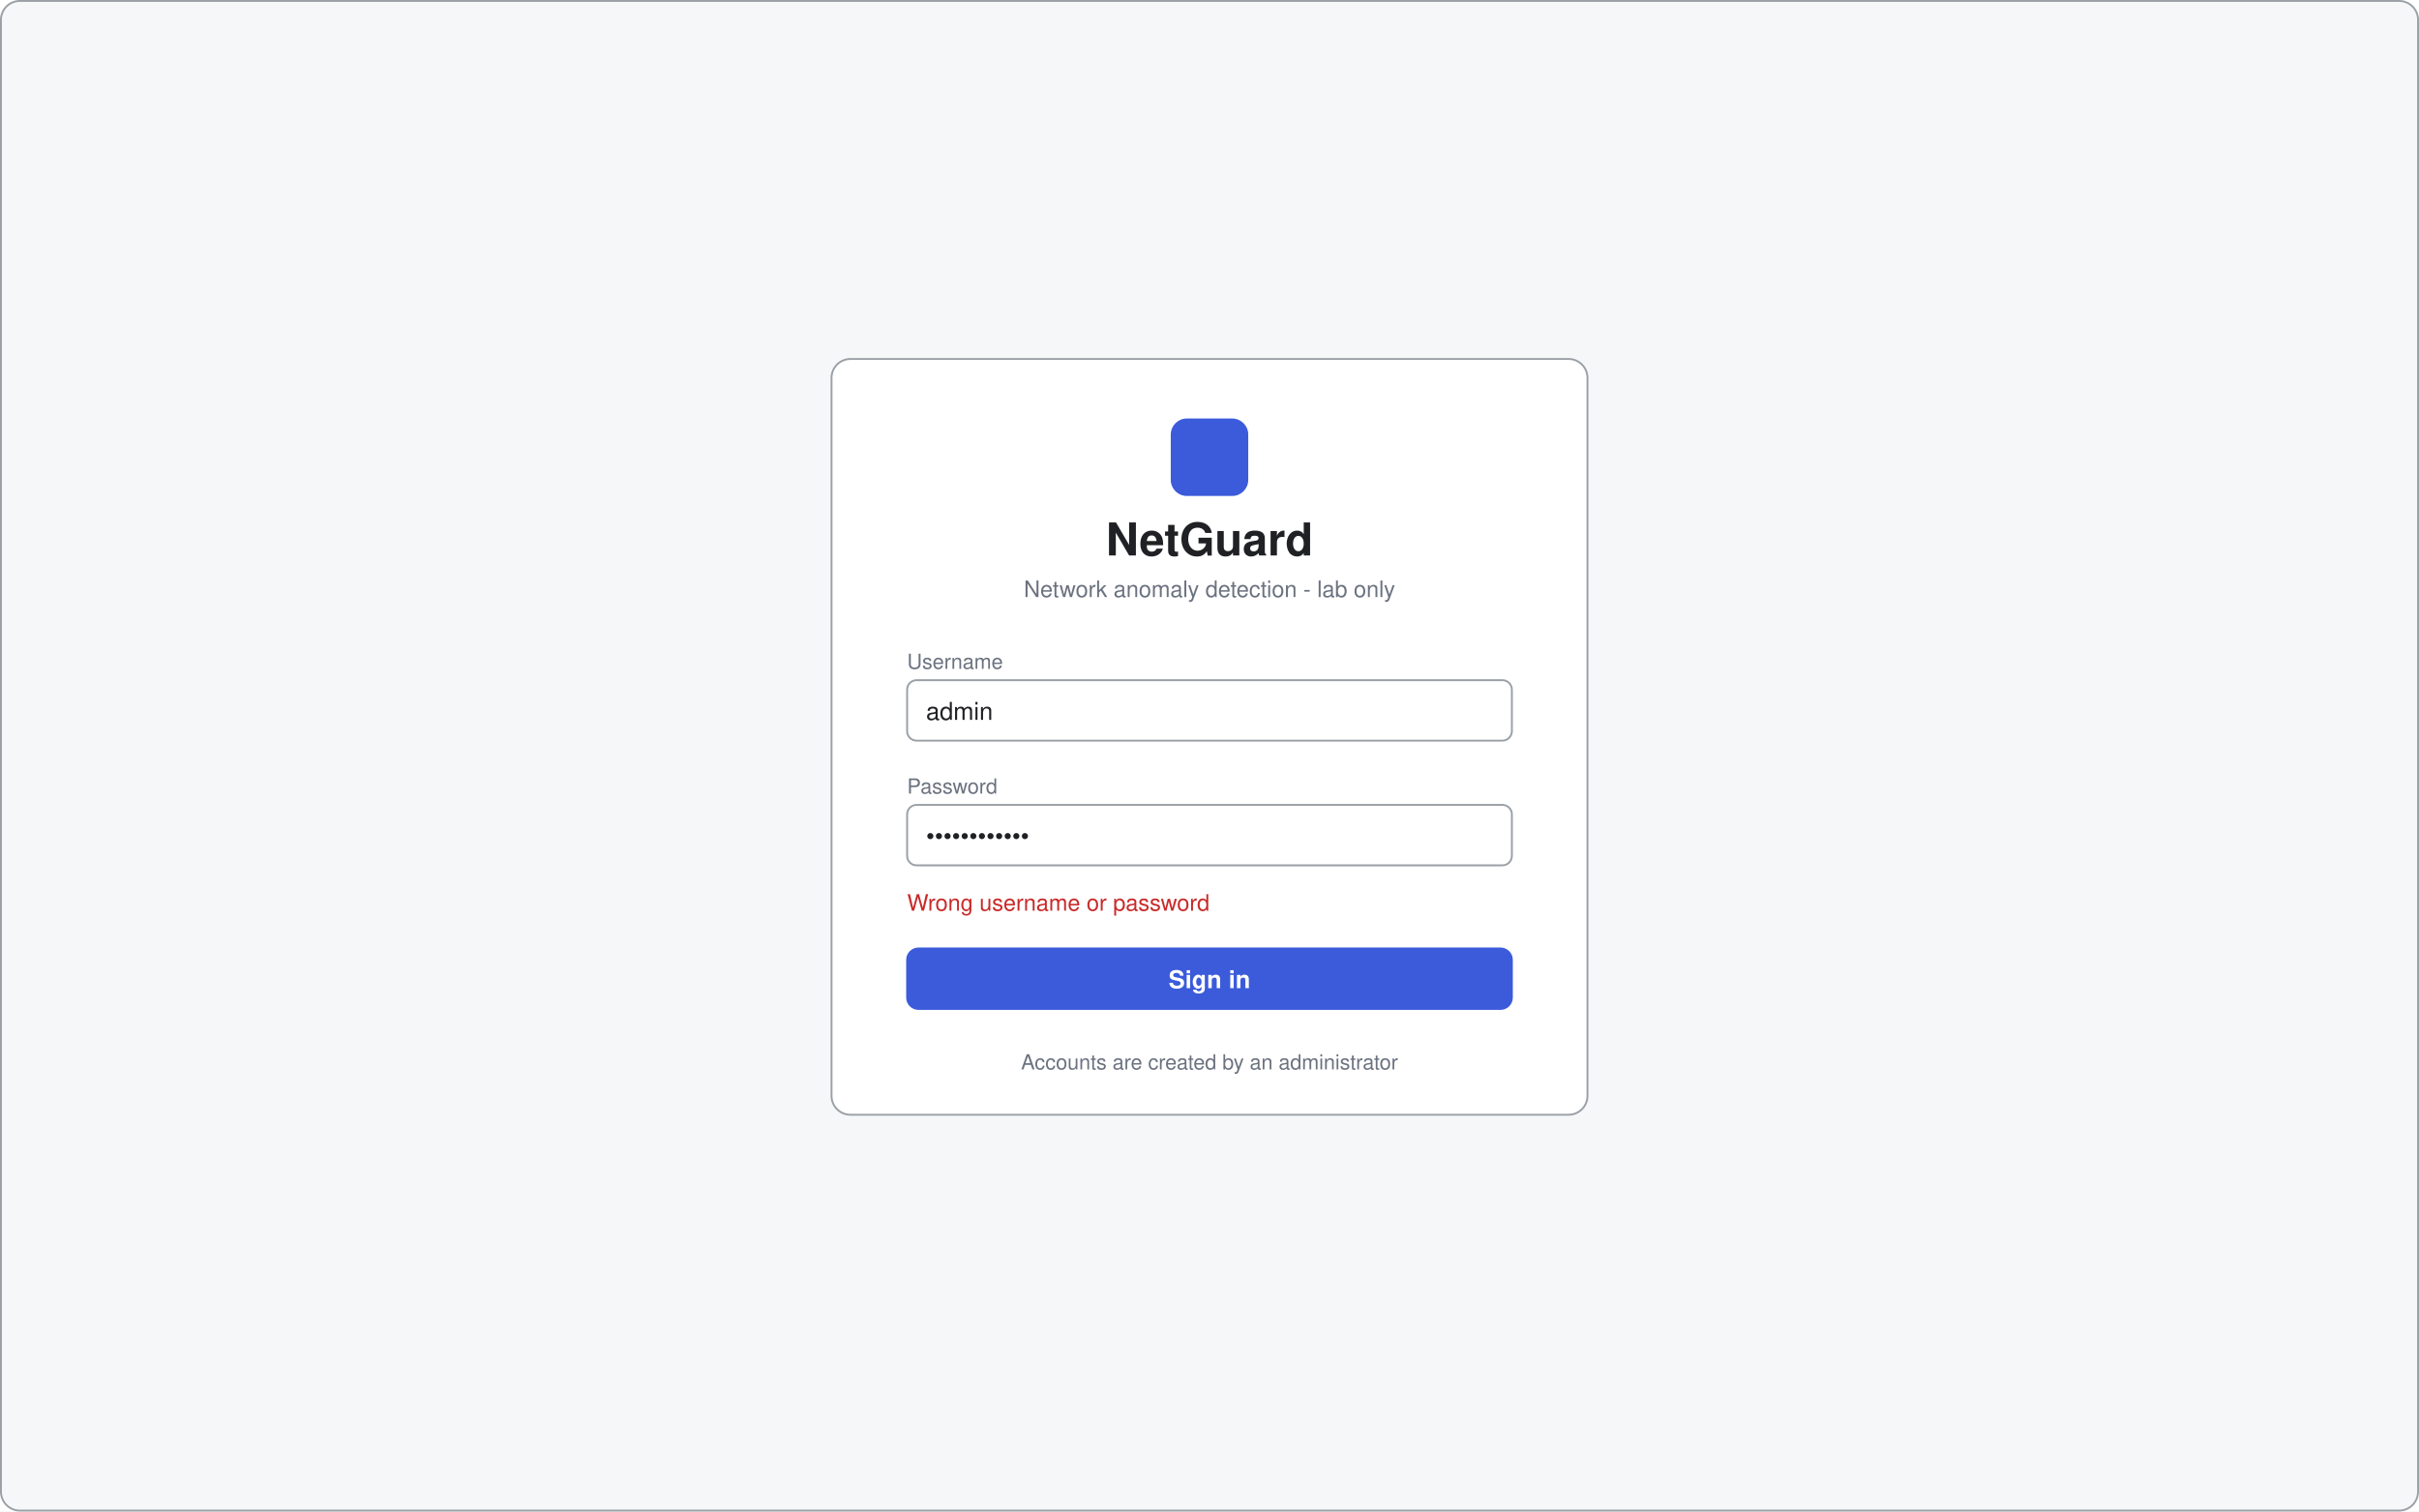
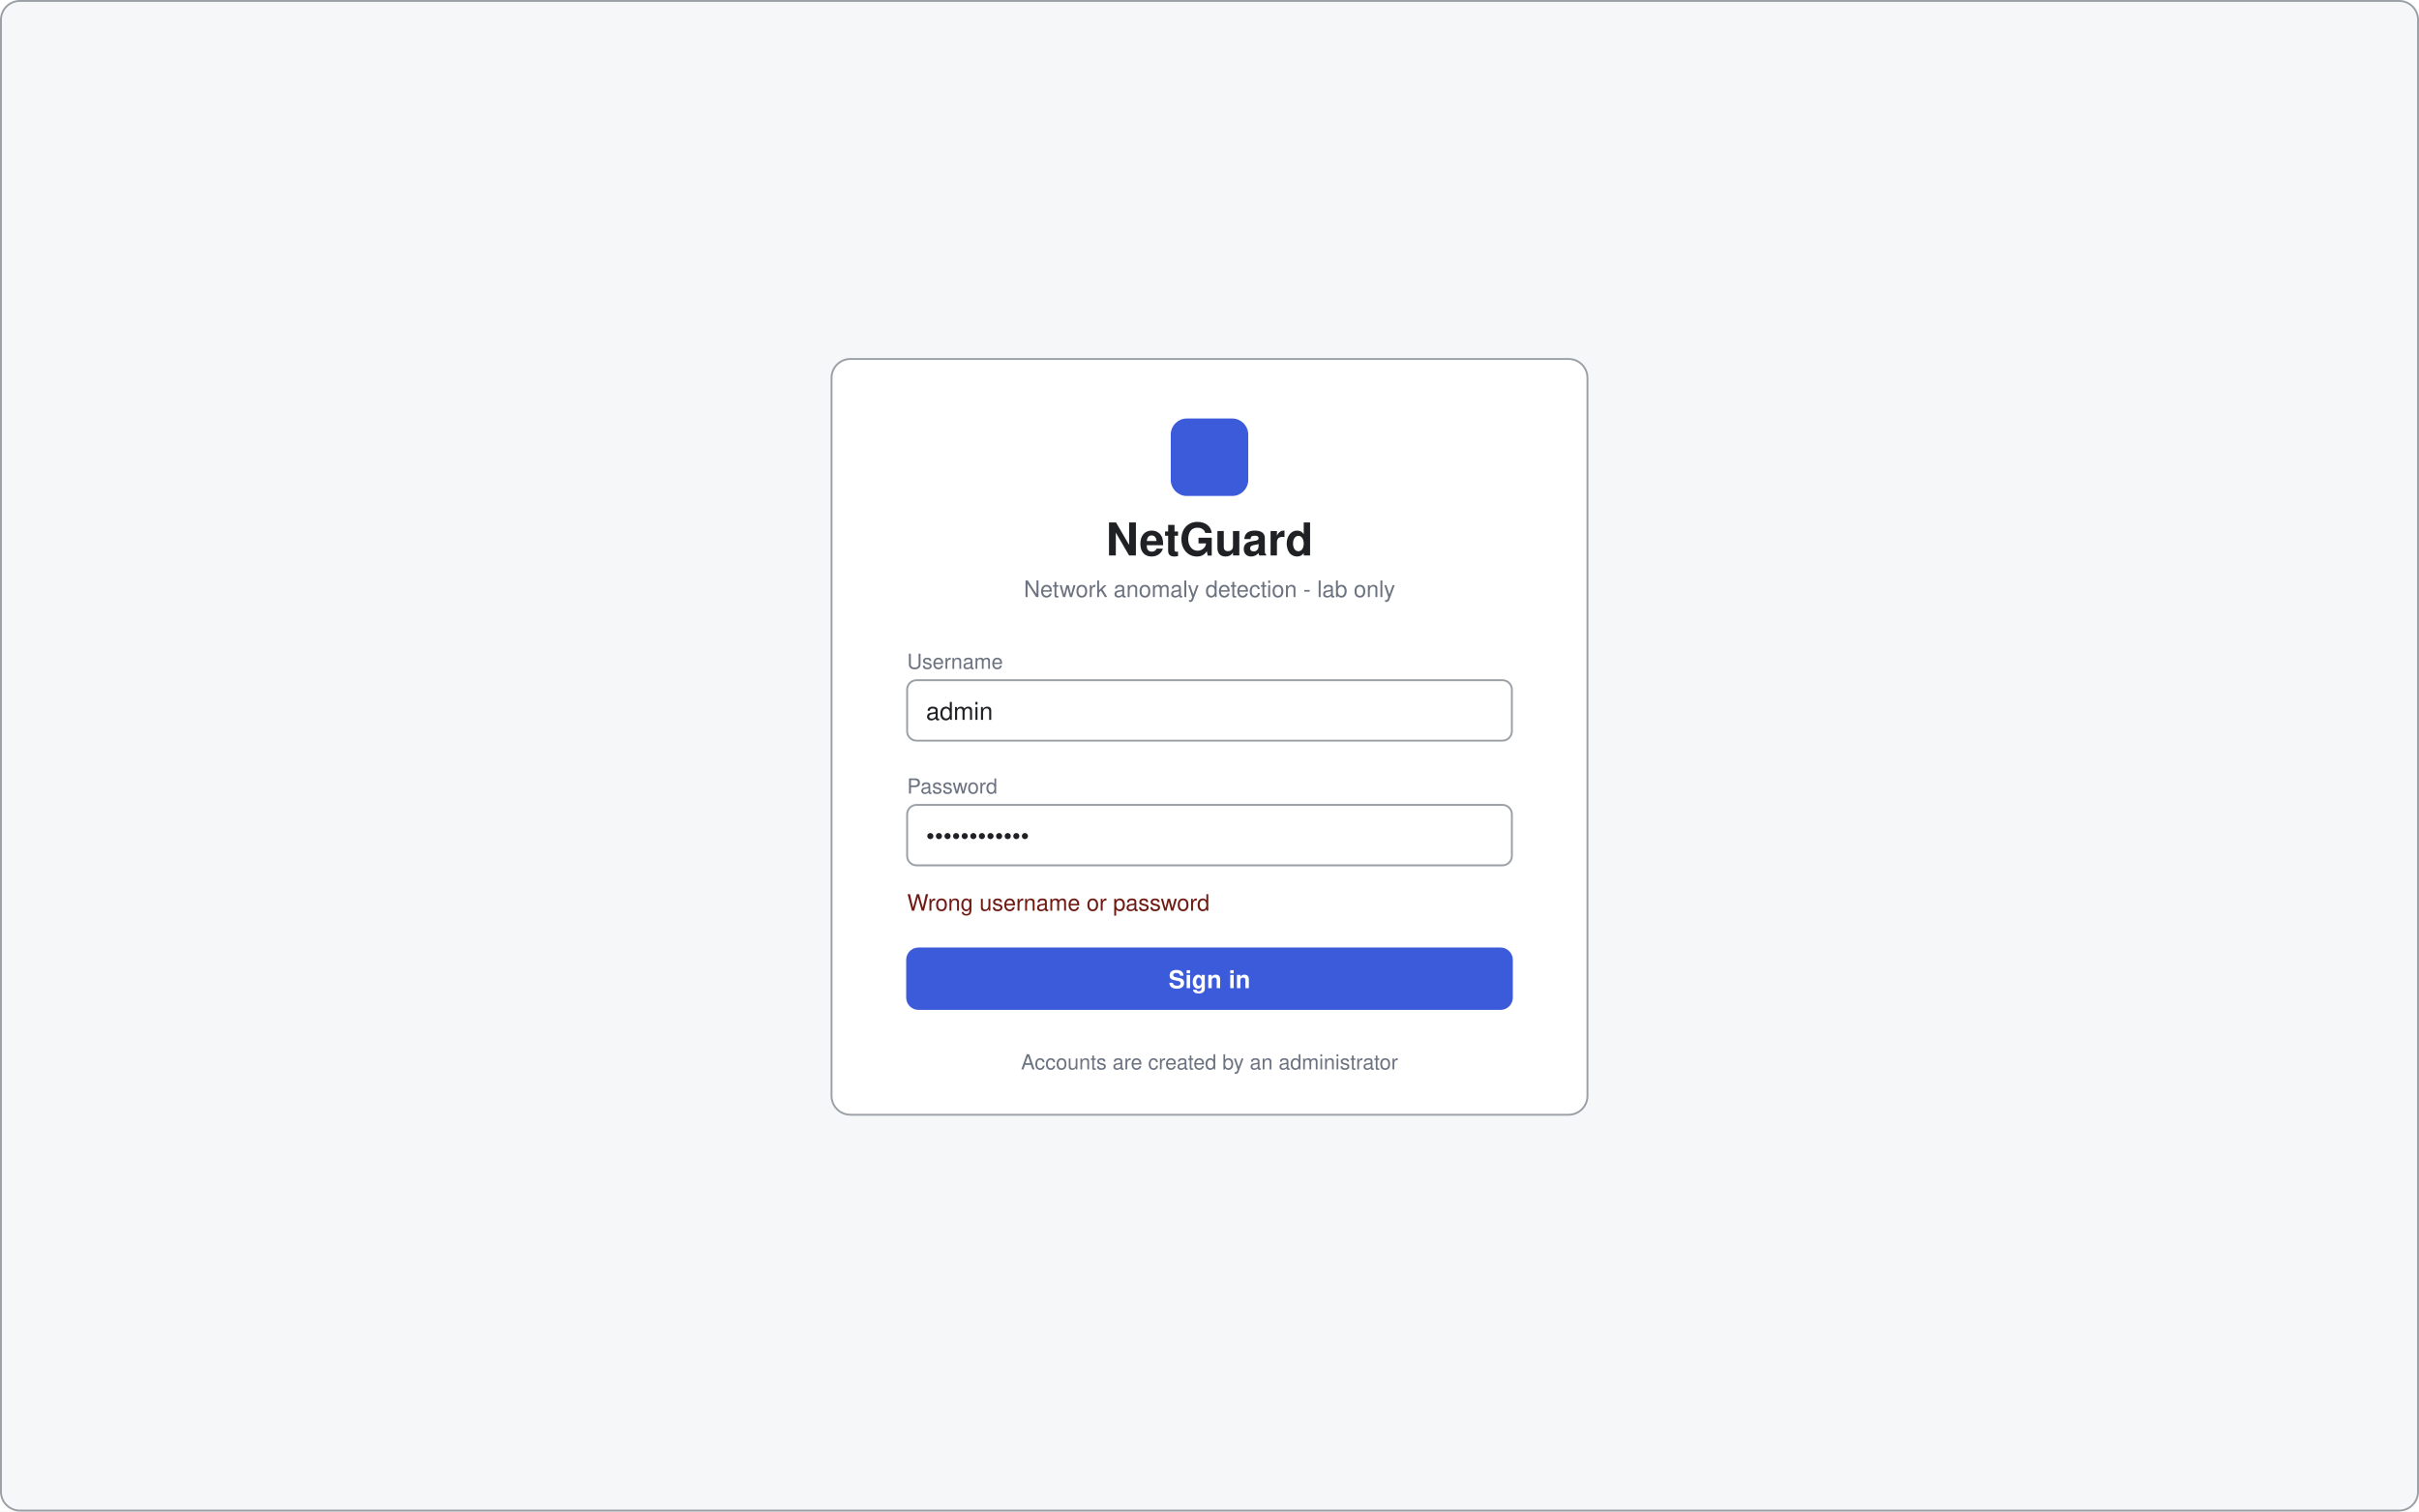
<svg xmlns="http://www.w3.org/2000/svg" width="1280" height="800" viewBox="0 0 1280 800" font-family="Segoe UI, Helvetica, Arial, sans-serif">
  <rect x="0" y="0" width="1280" height="800" fill="#ffffff" />
  <rect x="0.5" y="0.5" width="1279" height="799" rx="10" fill="#f6f7f9" stroke="#9aa0a6" stroke-width="1" />
  <rect x="440" y="190" width="400" height="400" rx="10" fill="#fff" stroke="#9aa0a6" stroke-width="1" />
  <rect x="620" y="222" width="40" height="40" rx="8" fill="#3b5bdb" stroke="#3b5bdb" stroke-width="1" />
  <text x="640" y="294" font-size="24" font-weight="700" fill="#202124" text-anchor="middle">NetGuard</text>
  <text x="640" y="316" font-size="12" font-weight="400" fill="#6b7280" text-anchor="middle">Network anomaly detection - lab only</text>
  <text x="480" y="354" font-size="11" font-weight="400" fill="#6b7280" text-anchor="start">Username</text>
  <rect x="480" y="360" width="320" height="32" rx="5" fill="#fff" stroke="#9aa0a6" stroke-width="1" />
  <text x="490" y="381" font-size="13" font-weight="400" fill="#202124" text-anchor="start">admin</text>
  <text x="480" y="420" font-size="11" font-weight="400" fill="#6b7280" text-anchor="start">Password</text>
  <rect x="480" y="426" width="320" height="32" rx="5" fill="#fff" stroke="#9aa0a6" stroke-width="1" />
  <text x="490" y="447" font-size="13" font-weight="400" fill="#202124" text-anchor="start">••••••••••••</text>
-   <text x="480" y="482" font-size="12" font-weight="400" fill="#c92a2a" text-anchor="start">Wrong username or password</text>
+   <text x="480" y="482" font-size="12" font-weight="400" fill="#6f1a12" text-anchor="start">Wrong username or password</text>
  <rect x="480" y="502" width="320" height="32" rx="6" fill="#3b5bdb" stroke="#3b5bdb" stroke-width="1" />
  <text x="640" y="523" font-size="13" font-weight="600" fill="#fff" text-anchor="middle">Sign in</text>
  <text x="640" y="566" font-size="11" font-weight="400" fill="#6b7280" text-anchor="middle">Accounts are created by an administrator</text>
</svg>
